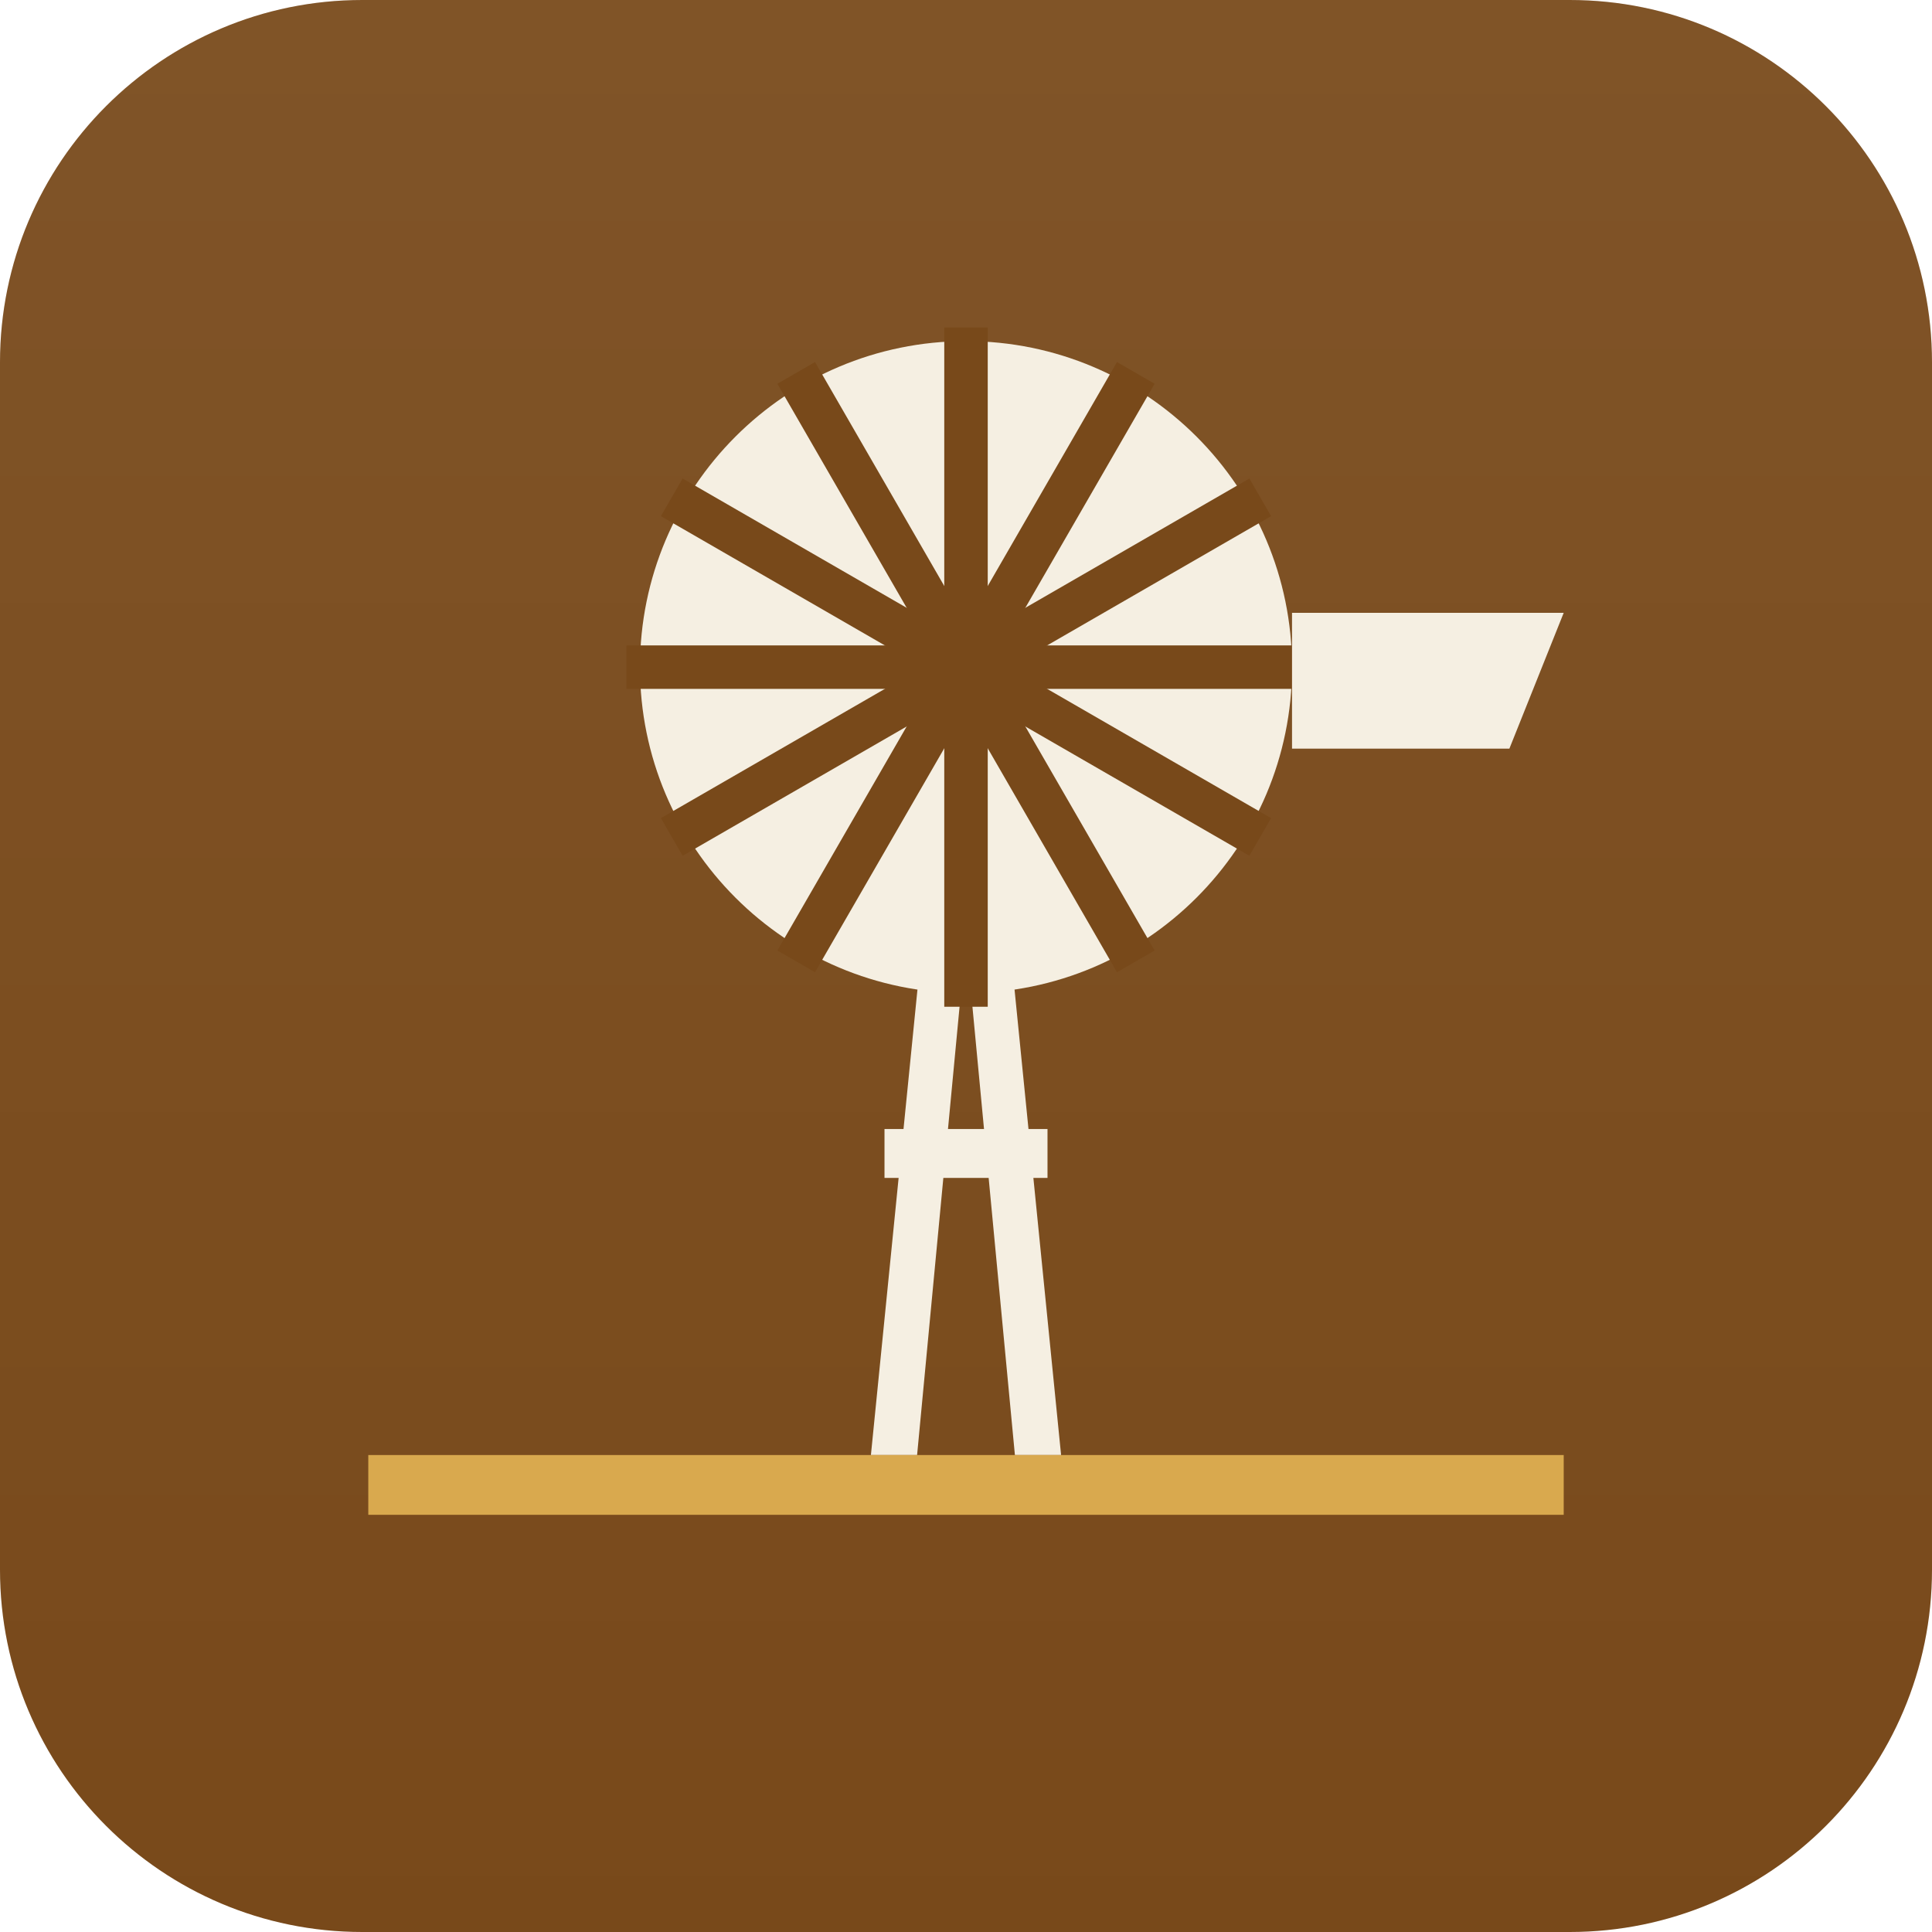
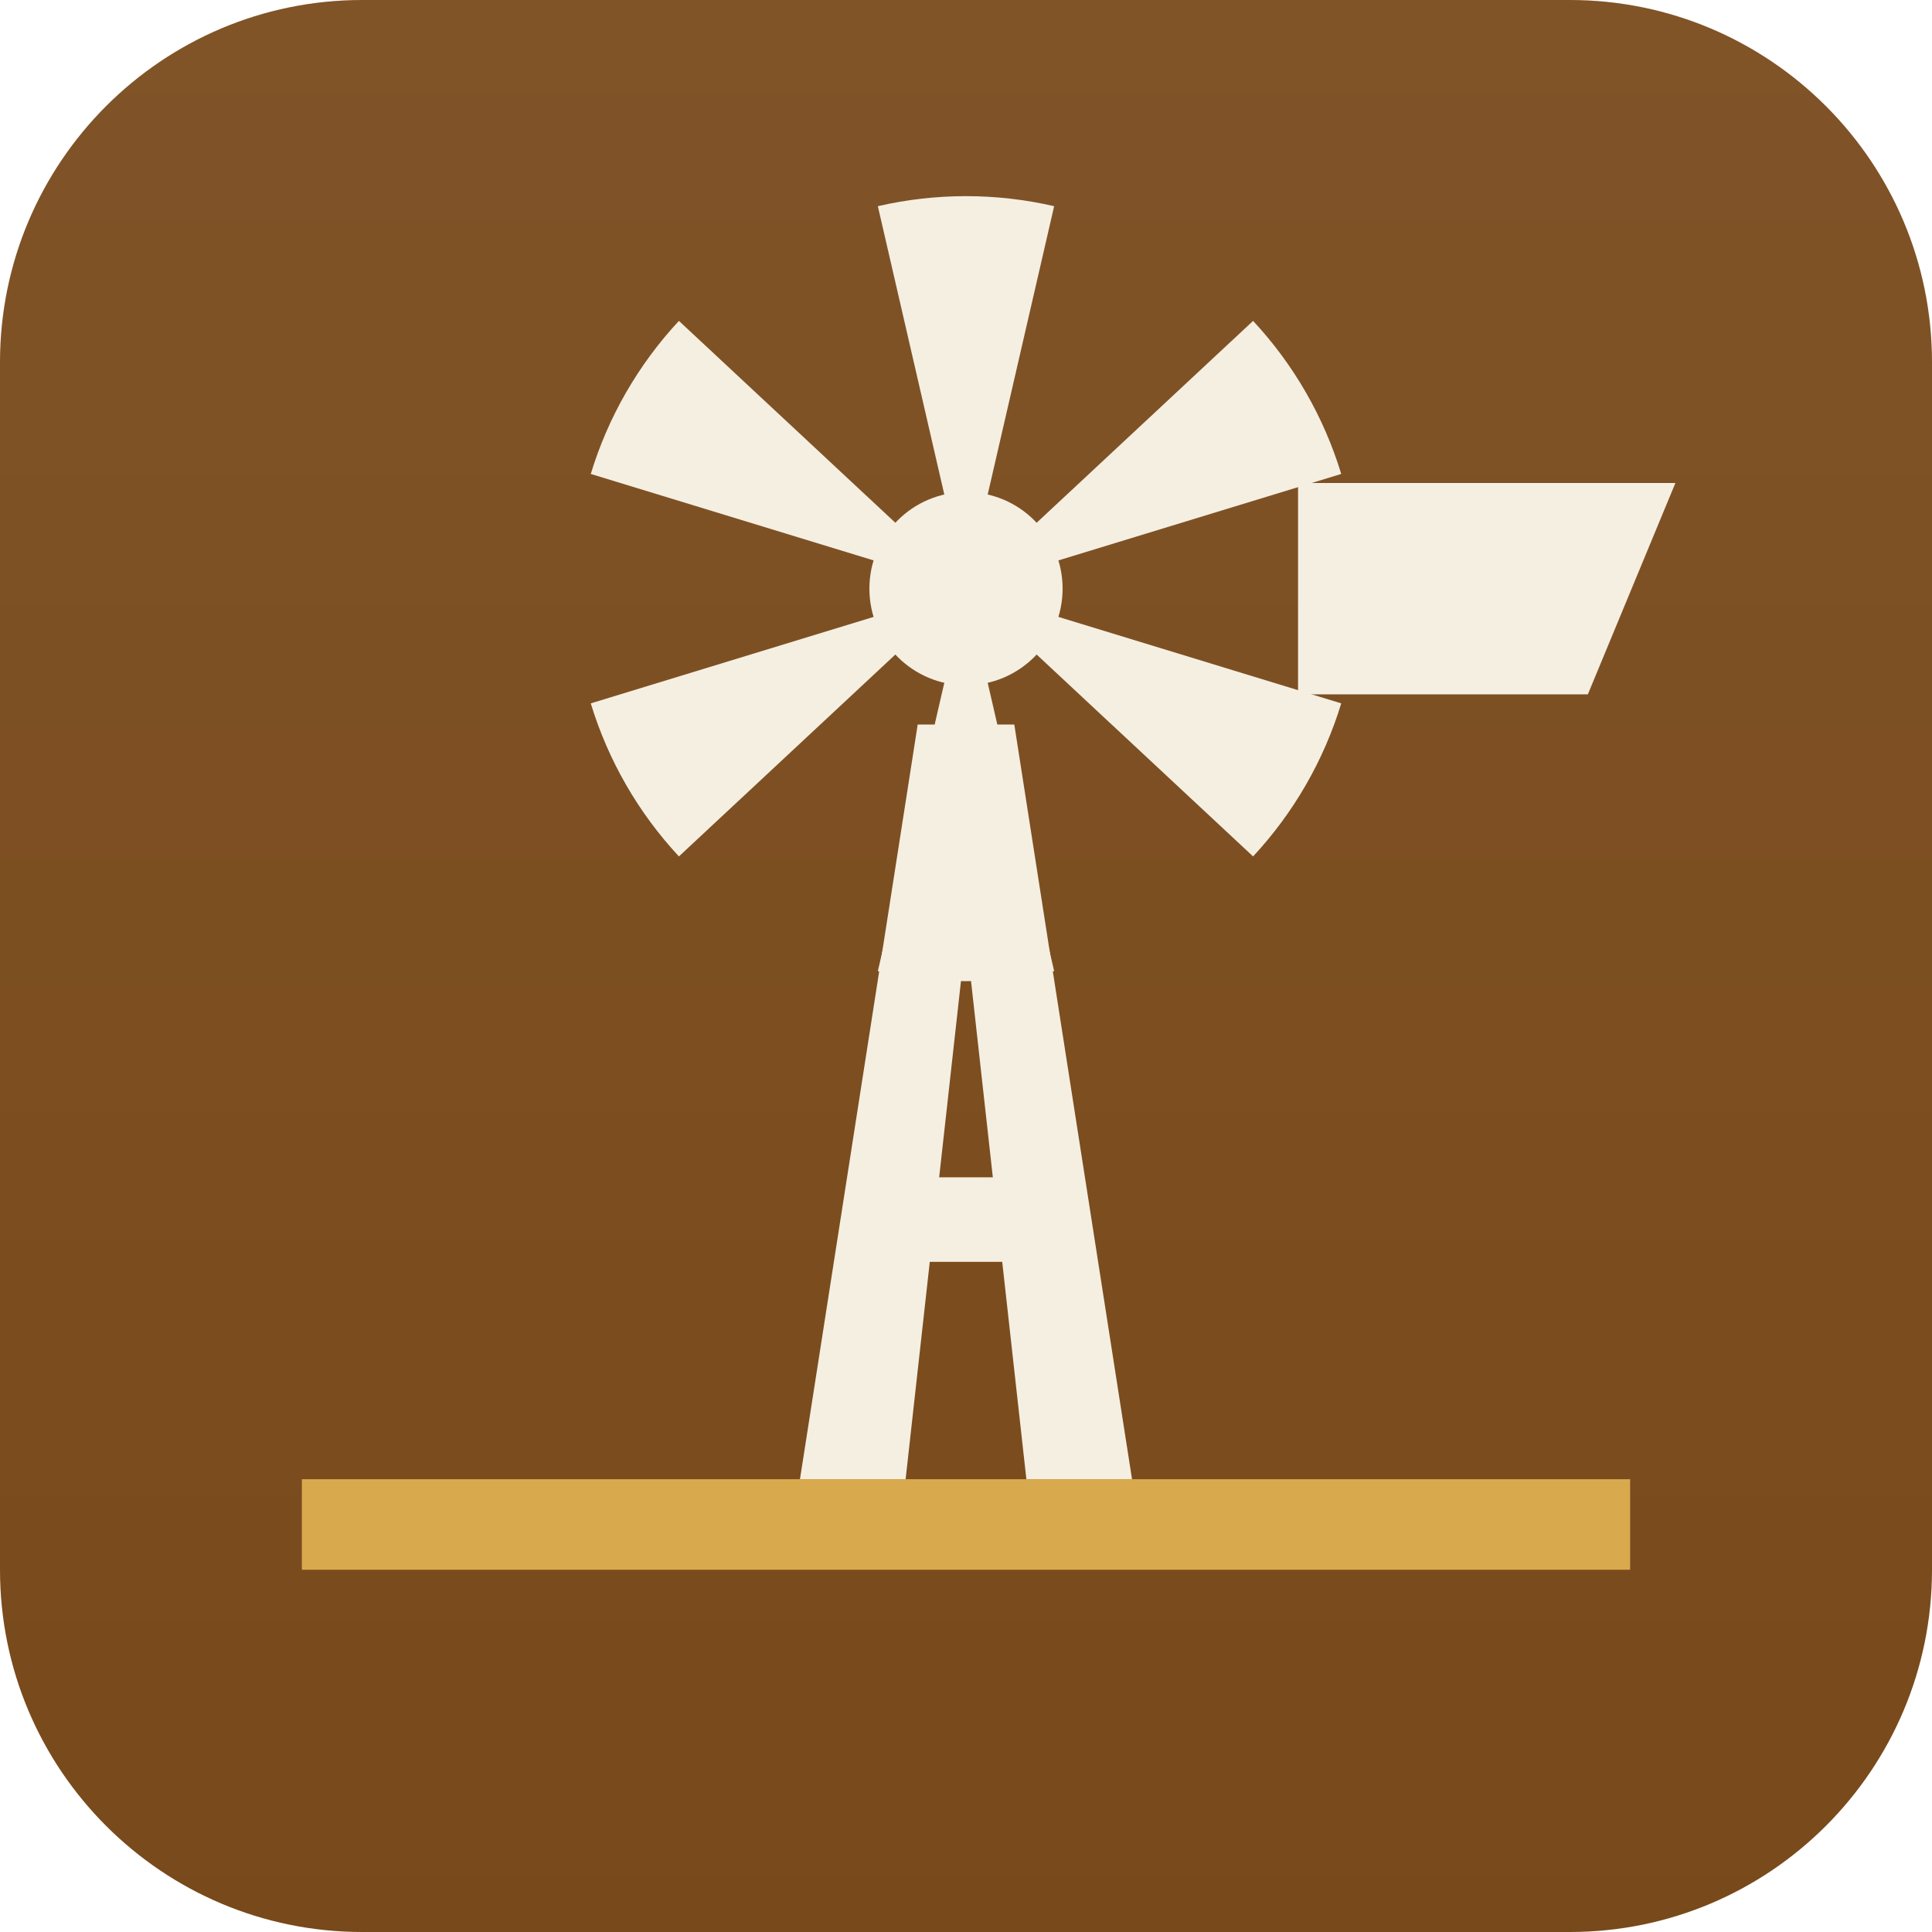
<svg xmlns="http://www.w3.org/2000/svg" viewBox="0 0 64 64">
  <defs>
    <linearGradient id="t" x1="0" y1="0" x2="0" y2="1">
      <stop offset="0" stop-color="#fff" stop-opacity=".06" />
      <stop offset="1" stop-color="#fff" stop-opacity="0" />
    </linearGradient>
  </defs>
  <rect width="64" height="64" rx="12" fill="#78491A" />
  <rect width="64" height="64" rx="12" fill="url(#t)" />
-   <g transform="translate(32 32) scale(0.9) translate(-32 -32)">
-     <path d="M28.5 50 L31 25 H33 L35.5 50 H33.8 L32 31 L30.2 50 Z" fill="#F5EFE2" />
-     <rect x="29" y="38" width="6" height="1.8" fill="#F5EFE2" />
-     <circle cx="32" cy="21" r="12" fill="#F5EFE2" />
-     <path d="M32 21 L44.50 21.00" stroke="#78491A" stroke-width="1.6" />
-     <path d="M32 21 L42.83 27.25" stroke="#78491A" stroke-width="1.6" />
-     <path d="M32 21 L38.25 31.83" stroke="#78491A" stroke-width="1.6" />
-     <path d="M32 21 L32.00 33.50" stroke="#78491A" stroke-width="1.6" />
-     <path d="M32 21 L25.75 31.83" stroke="#78491A" stroke-width="1.6" />
-     <path d="M32 21 L21.17 27.25" stroke="#78491A" stroke-width="1.6" />
-     <path d="M32 21 L19.50 21.00" stroke="#78491A" stroke-width="1.6" />
-     <path d="M32 21 L21.17 14.75" stroke="#78491A" stroke-width="1.6" />
-     <path d="M32 21 L25.75 10.17" stroke="#78491A" stroke-width="1.6" />
-     <path d="M32 21 L32.00 8.50" stroke="#78491A" stroke-width="1.6" />
-     <path d="M32 21 L38.25 10.17" stroke="#78491A" stroke-width="1.6" />
-     <path d="M32 21 L42.83 14.75" stroke="#78491A" stroke-width="1.6" />
-     <circle cx="32" cy="21" r="3" fill="#78491A" />
-     <path d="M44 19 H54 L52 24 H44 Z" fill="#F5EFE2" />
-     <rect x="10" y="50" width="44" height="2.2" fill="#D9A94E" />
+   <g transform="translate(32 32) scale(1) translate(-32 -32)">
+     <path d="M26.5 49 L30.4 24 H33.6 L37.5 49 H34 L32 31 L30 49 Z" fill="#F5EFE2" />
+     <rect x="28.4" y="39" width="7.2" height="2.8" fill="#F5EFE2" />
+     <path d="M32 19.5 L29.08 6.83 A13 13 0 0 1 34.92 6.83 Z M32 19.5 L41.51 10.63 A13 13 0 0 1 44.43 15.7 Z M32 19.5 L44.43 23.3 A13 13 0 0 1 41.51 28.37 Z M32 19.5 L34.92 32.17 A13 13 0 0 1 29.08 32.17 Z M32 19.5 L22.49 28.37 A13 13 0 0 1 19.57 23.3 Z M32 19.5 L19.57 15.7 A13 13 0 0 1 22.49 10.63 Z" fill="#F5EFE2" />
+     <circle cx="32" cy="19.5" r="3.2" fill="#F5EFE2" />
+     <path d="M43 16 H55.5 L52.6 23 H43 Z" fill="#F5EFE2" />
+     <rect x="10" y="49" width="44" height="3" fill="#D9A94E" />
  </g>
</svg>
